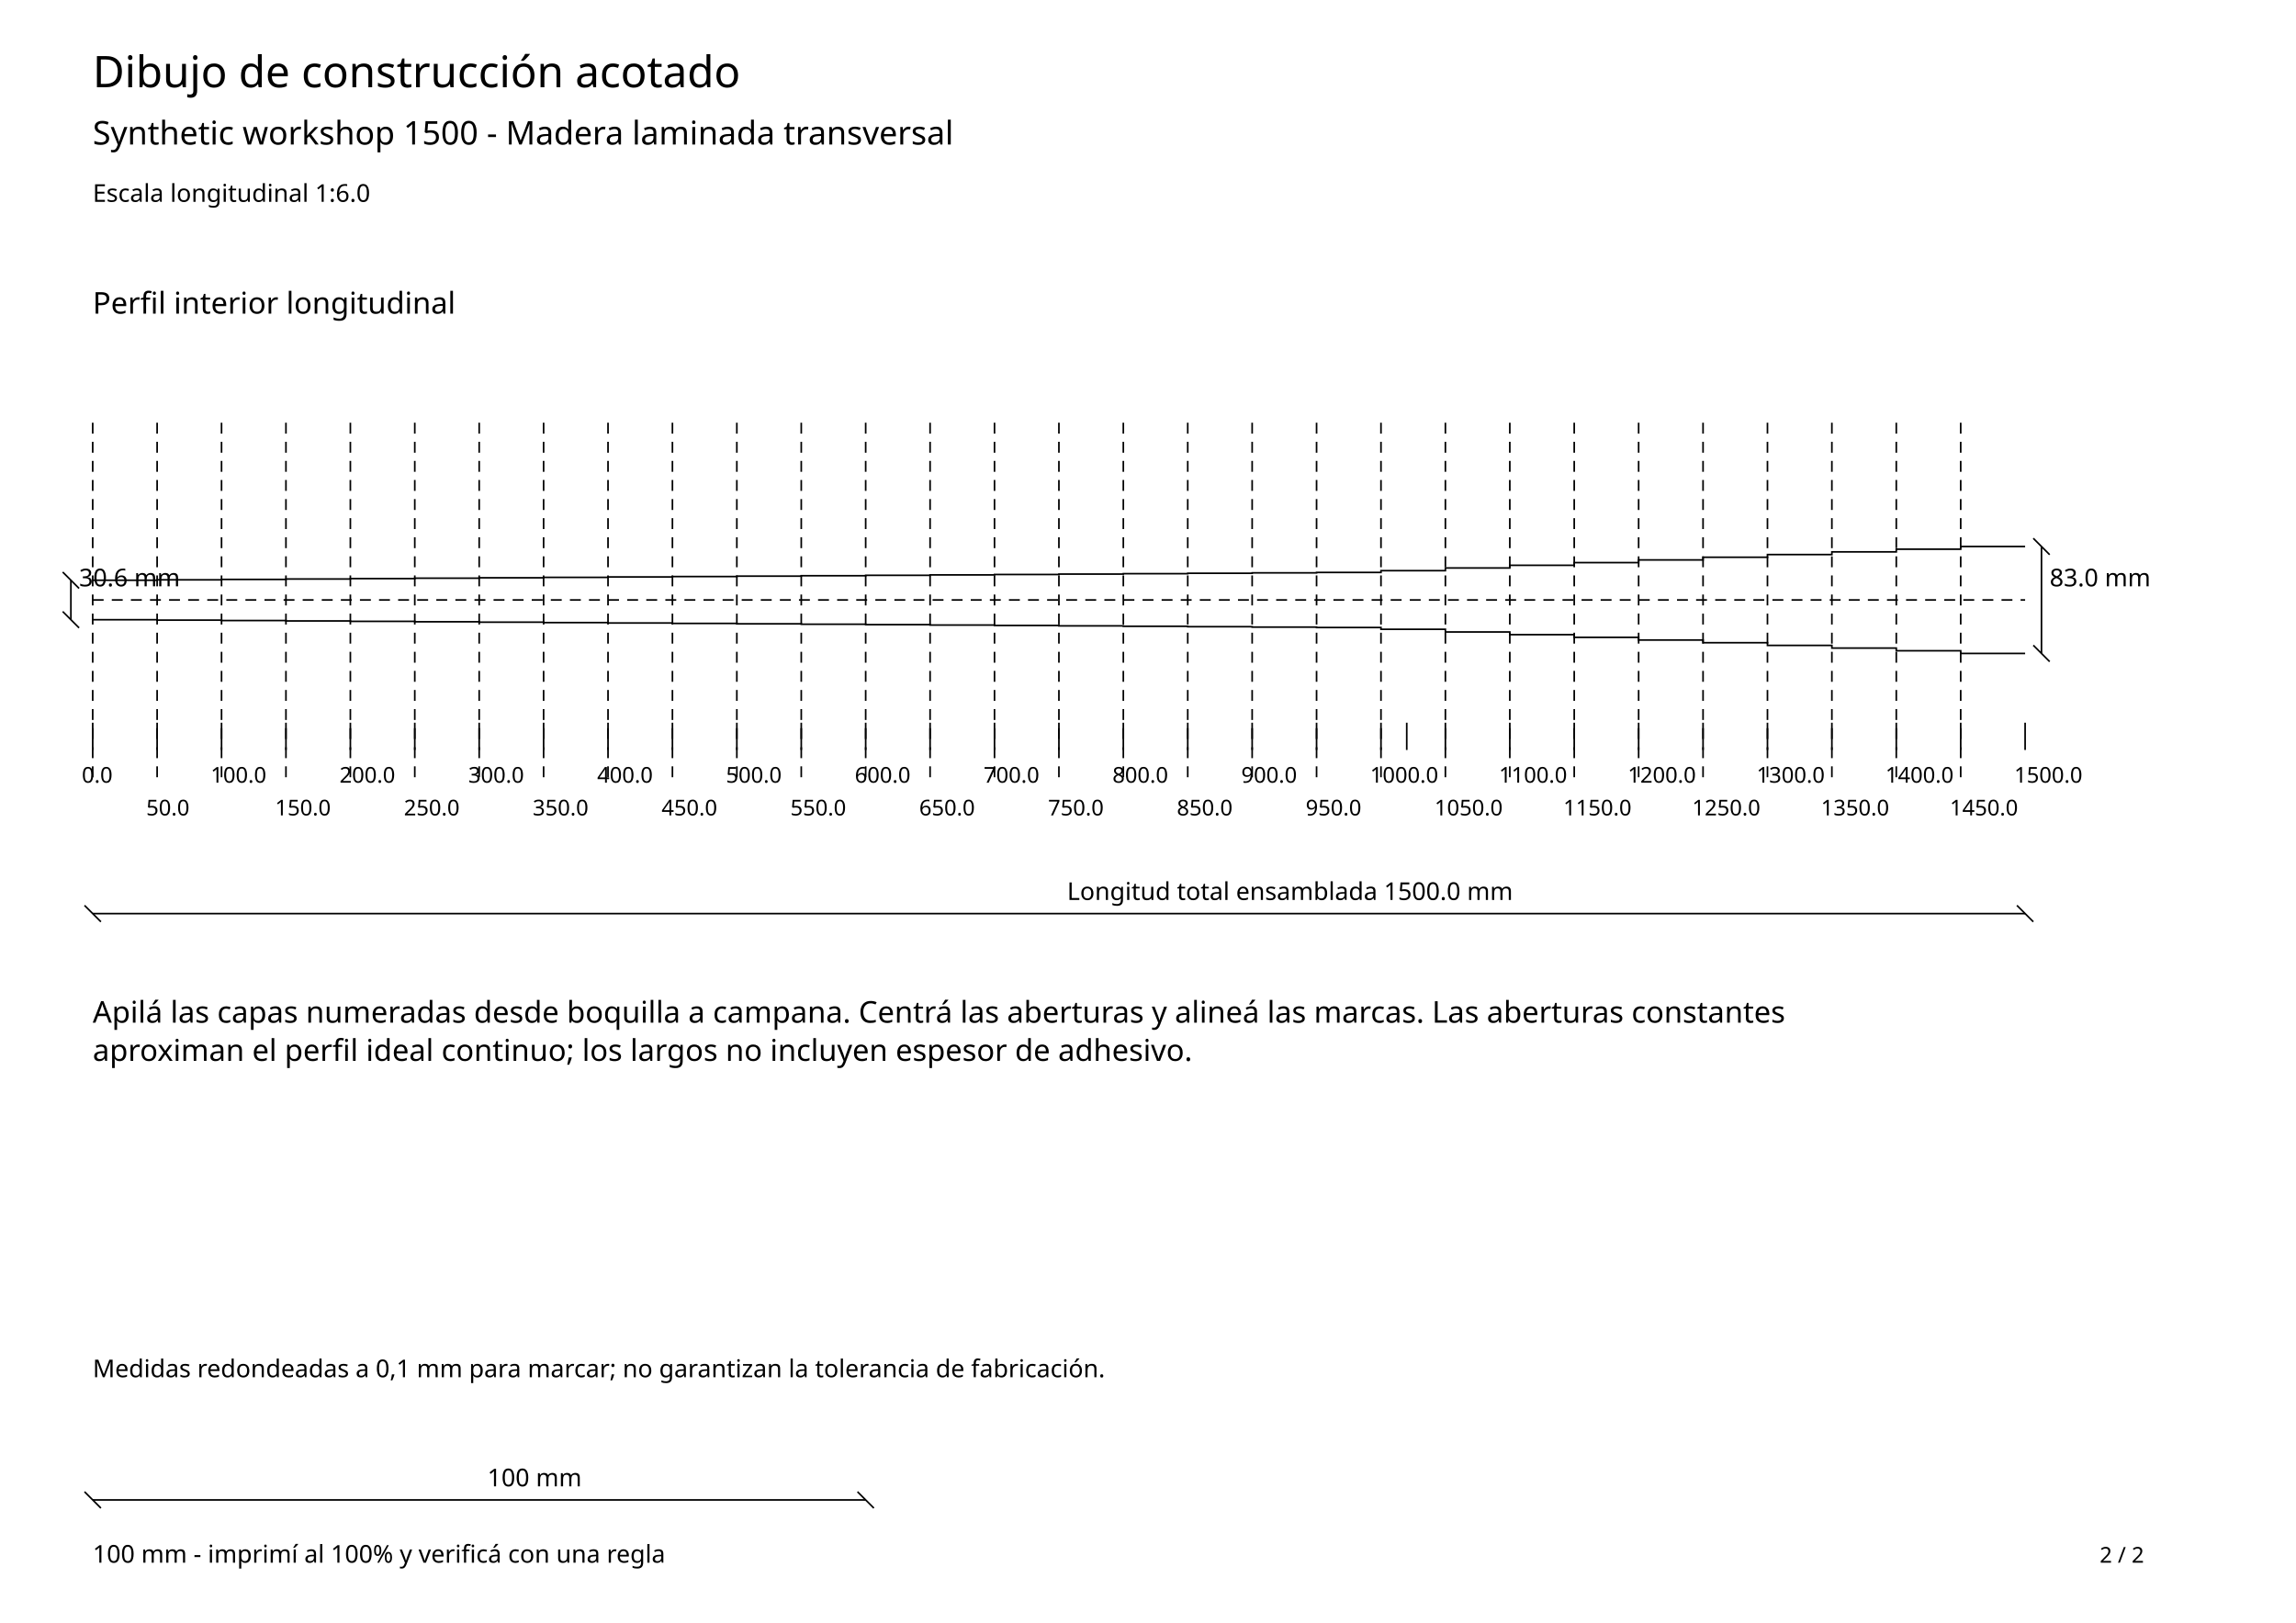
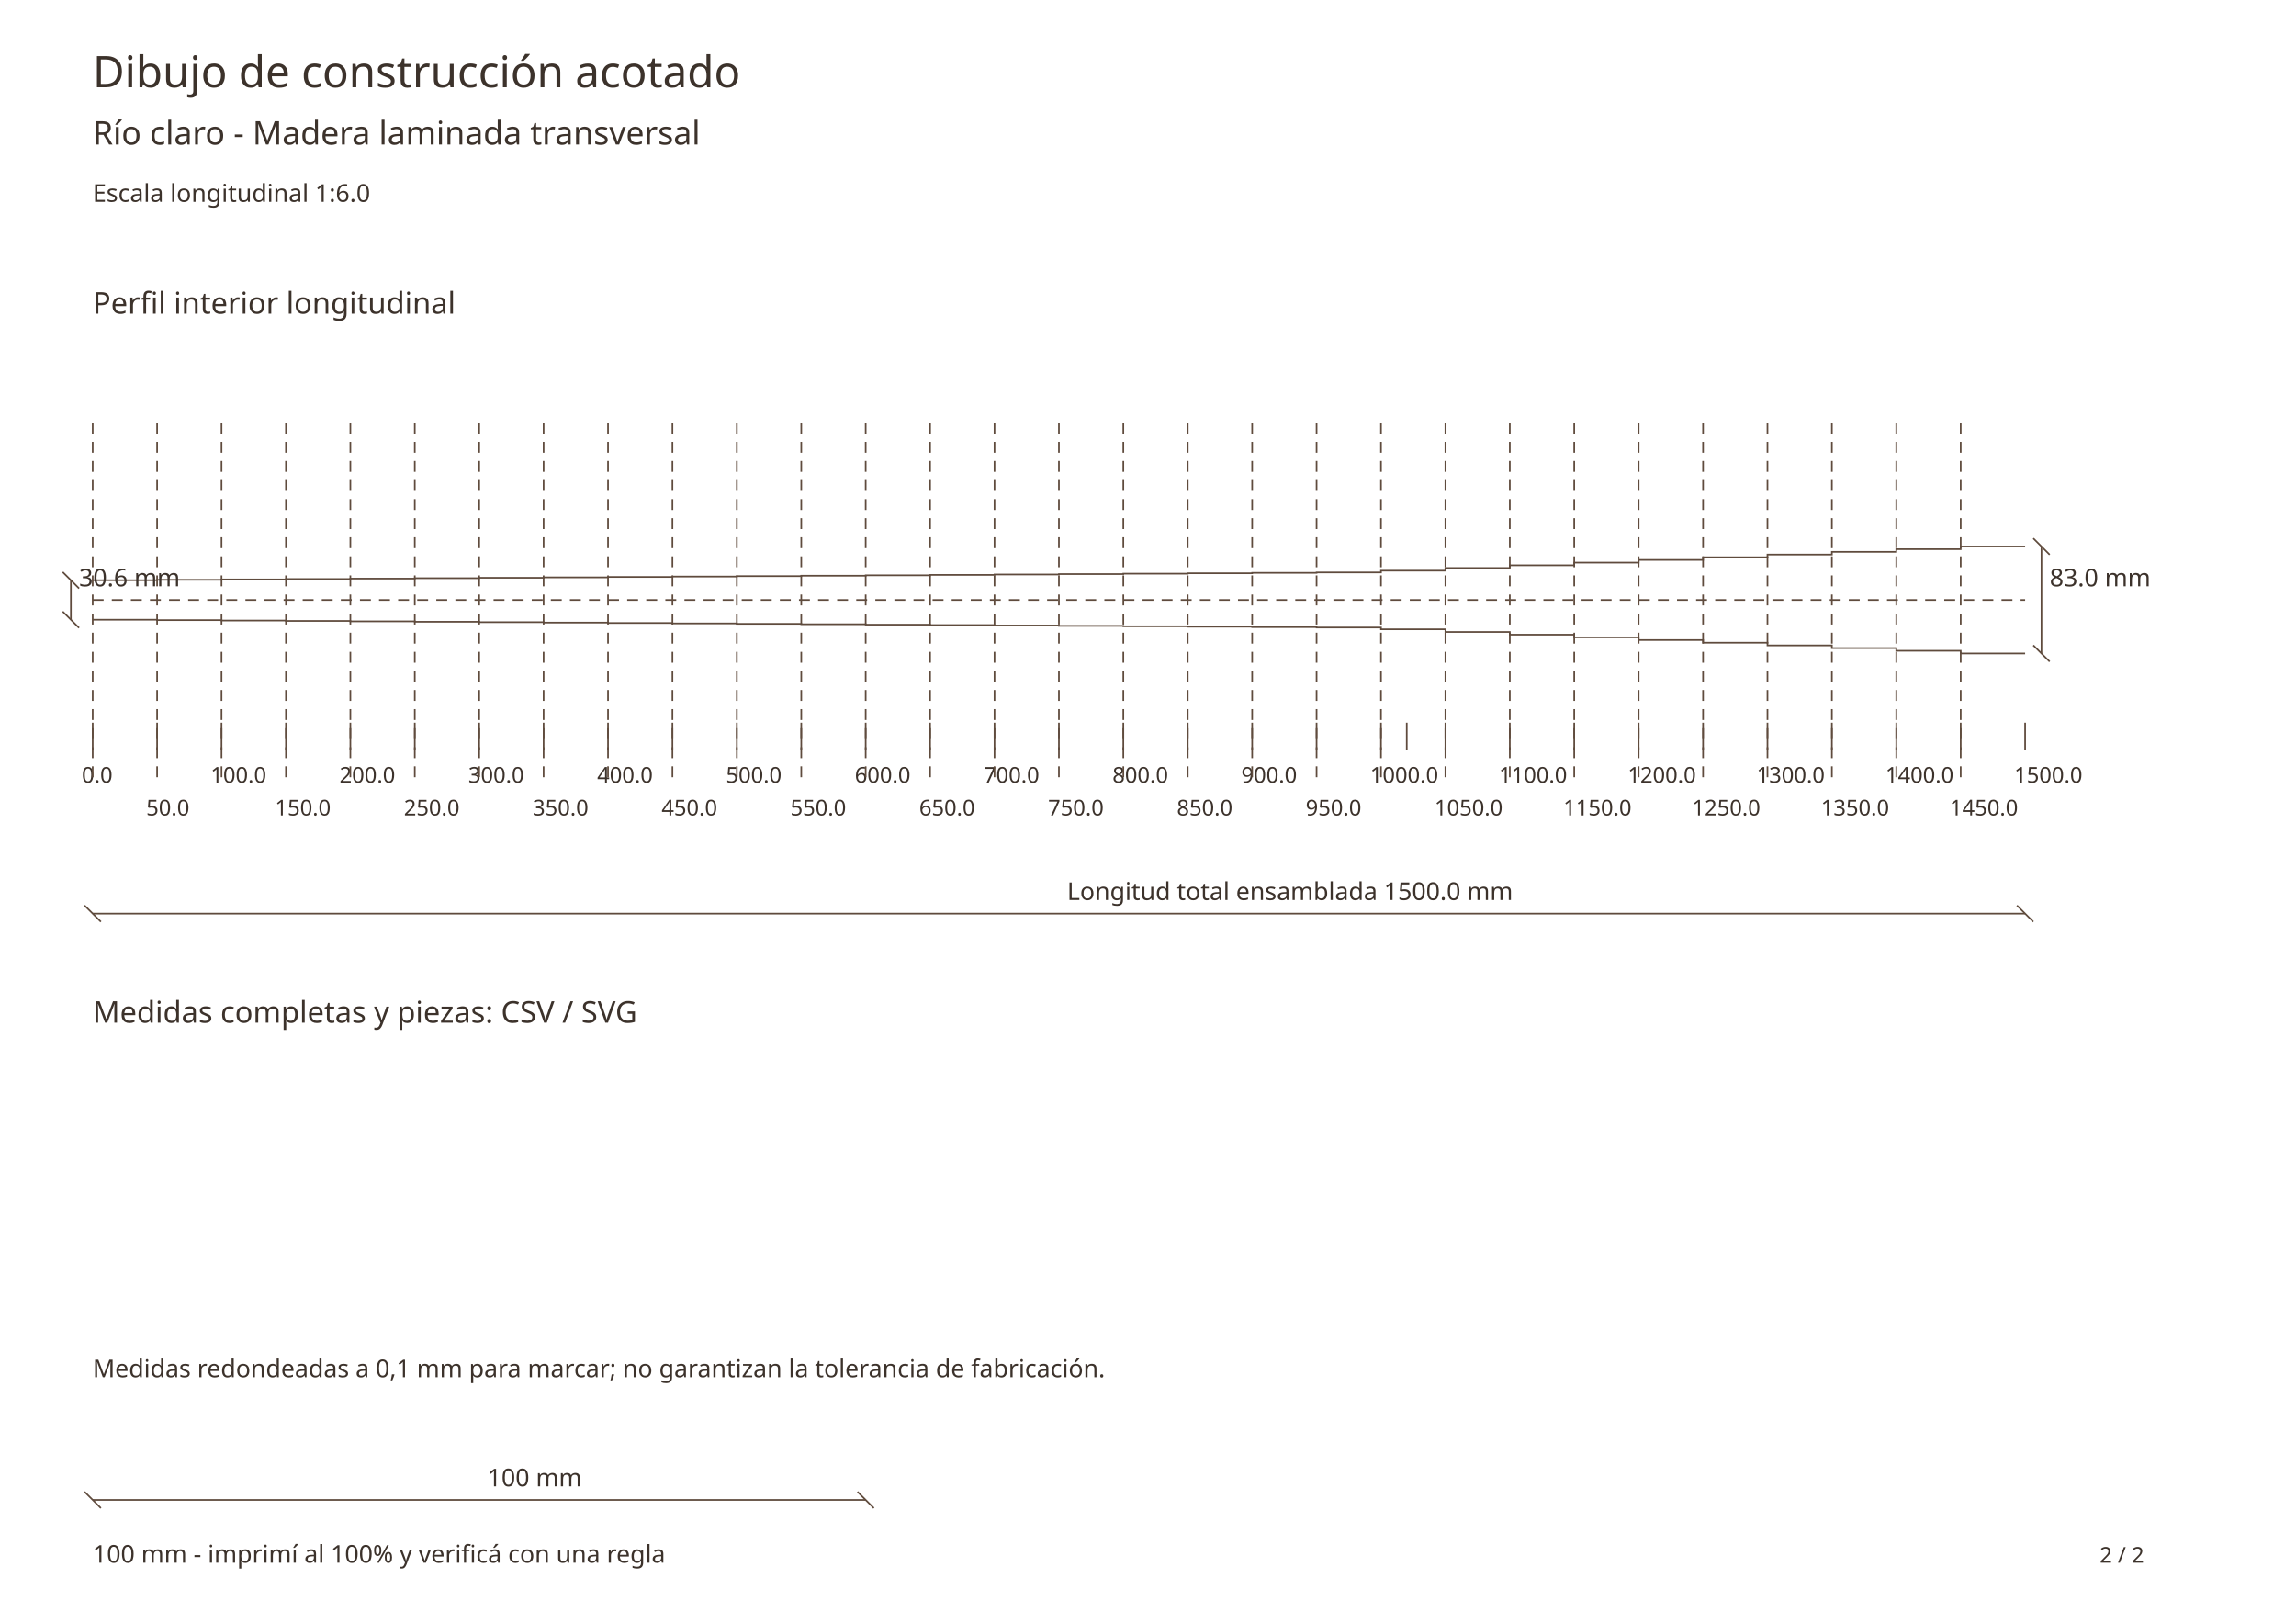
<svg xmlns="http://www.w3.org/2000/svg" width="842.0pt" height="595.0pt" viewBox="0 0 842.0 595.0" data-length-mm="1500.0">
-   <text x="34" y="32" font-size="16.0" font-family="sans-serif">Dibujo de construcción acotado</text>
-   <text x="34" y="53" font-size="12.0" font-family="sans-serif">Synthetic workshop 1500 - Madera laminada transversal</text>
-   <text x="34" y="74" font-size="9.0" font-family="sans-serif">Escala longitudinal 1:6.0</text>
-   <polyline points="34,212.763 57.622,212.763 57.622,212.612 81.244,212.612 81.244,212.462 104.866,212.462 104.866,212.311 128.488,212.311 128.488,212.161 152.11,212.161 152.11,212.01 175.732,212.01 175.732,211.86 199.354,211.86 199.354,211.709 222.976,211.709 222.976,211.559 246.598,211.559 246.598,211.408 270.22,211.408 270.22,211.258 293.843,211.258 293.843,211.107 317.465,211.107 317.465,210.956 341.087,210.956 341.087,210.806 364.709,210.806 364.709,210.655 388.331,210.655 388.331,210.505 411.953,210.505 411.953,210.354 435.575,210.354 435.575,210.204 459.197,210.204 459.197,210.053 482.819,210.053 482.819,209.903 506.441,209.903 506.441,209.252 530.063,209.252 530.063,208.268 553.685,208.268 553.685,207.283 577.307,207.283 577.307,206.299 600.929,206.299 600.929,205.315 624.551,205.315 624.551,204.331 648.173,204.331 648.173,203.346 671.795,203.346 671.795,202.362 695.417,202.362 695.417,201.378 719.039,201.378 719.039,200.394 742.661,200.394" stroke="black" stroke-width="0.6" fill="none" stroke-dasharray="none" />
-   <polyline points="34,227.237 57.622,227.237 57.622,227.388 81.244,227.388 81.244,227.538 104.866,227.538 104.866,227.689 128.488,227.689 128.488,227.839 152.11,227.839 152.11,227.99 175.732,227.99 175.732,228.14 199.354,228.14 199.354,228.291 222.976,228.291 222.976,228.441 246.598,228.441 246.598,228.592 270.22,228.592 270.22,228.742 293.843,228.742 293.843,228.893 317.465,228.893 317.465,229.044 341.087,229.044 341.087,229.194 364.709,229.194 364.709,229.345 388.331,229.345 388.331,229.495 411.953,229.495 411.953,229.646 435.575,229.646 435.575,229.796 459.197,229.796 459.197,229.947 482.819,229.947 482.819,230.097 506.441,230.097 506.441,230.748 530.063,230.748 530.063,231.732 553.685,231.732 553.685,232.717 577.307,232.717 577.307,233.701 600.929,233.701 600.929,234.685 624.551,234.685 624.551,235.669 648.173,235.669 648.173,236.654 671.795,236.654 671.795,237.638 695.417,237.638 695.417,238.622 719.039,238.622 719.039,239.606 742.661,239.606" stroke="black" stroke-width="0.6" fill="none" stroke-dasharray="none" />
-   <polyline points="34,220 742.661,220" stroke="black" stroke-width="0.6" fill="none" stroke-dasharray="4 3" />
-   <text x="34" y="115" font-size="11.0" font-family="sans-serif">Perfil interior longitudinal</text>
-   <polyline points="34,335 742.661,335" stroke="black" stroke-width="0.6" fill="none" stroke-dasharray="none" />
-   <polyline points="31,332 37,338" stroke="black" stroke-width="0.6" fill="none" stroke-dasharray="none" />
-   <polyline points="739.661,332 745.661,338" stroke="black" stroke-width="0.6" fill="none" stroke-dasharray="none" />
-   <text x="391.331" y="330" font-size="9.0" font-family="sans-serif">Longitud total ensamblada 1500.0 mm</text>
-   <polyline points="26,212.763 26,227.237" stroke="black" stroke-width="0.6" fill="none" stroke-dasharray="none" />
-   <polyline points="23,209.763 29,215.763" stroke="black" stroke-width="0.6" fill="none" stroke-dasharray="none" />
-   <polyline points="23,224.237 29,230.237" stroke="black" stroke-width="0.6" fill="none" stroke-dasharray="none" />
-   <text x="29" y="215" font-size="9.0" font-family="sans-serif">30.6 mm</text>
-   <polyline points="748.661,200.394 748.661,239.606" stroke="black" stroke-width="0.6" fill="none" stroke-dasharray="none" />
-   <polyline points="745.661,197.394 751.661,203.394" stroke="black" stroke-width="0.6" fill="none" stroke-dasharray="none" />
-   <polyline points="745.661,236.606 751.661,242.606" stroke="black" stroke-width="0.6" fill="none" stroke-dasharray="none" />
-   <text x="751.661" y="215" font-size="9.0" font-family="sans-serif">83.0 mm</text>
-   <polyline points="34,265 34,275" stroke="black" stroke-width="0.6" fill="none" stroke-dasharray="none" />
-   <text x="30" y="287" font-size="8.0" font-family="sans-serif">0.0</text>
-   <polyline points="57.622,265 57.622,275" stroke="black" stroke-width="0.6" fill="none" stroke-dasharray="none" />
-   <text x="53.622" y="299" font-size="8.0" font-family="sans-serif">50.0</text>
-   <polyline points="81.244,265 81.244,275" stroke="black" stroke-width="0.6" fill="none" stroke-dasharray="none" />
-   <text x="77.244" y="287" font-size="8.0" font-family="sans-serif">100.0</text>
-   <polyline points="104.866,265 104.866,275" stroke="black" stroke-width="0.6" fill="none" stroke-dasharray="none" />
-   <text x="100.866" y="299" font-size="8.0" font-family="sans-serif">150.0</text>
-   <polyline points="128.488,265 128.488,275" stroke="black" stroke-width="0.6" fill="none" stroke-dasharray="none" />
-   <text x="124.488" y="287" font-size="8.0" font-family="sans-serif">200.0</text>
-   <polyline points="152.11,265 152.11,275" stroke="black" stroke-width="0.6" fill="none" stroke-dasharray="none" />
-   <text x="148.11" y="299" font-size="8.0" font-family="sans-serif">250.0</text>
-   <polyline points="175.732,265 175.732,275" stroke="black" stroke-width="0.6" fill="none" stroke-dasharray="none" />
-   <text x="171.732" y="287" font-size="8.0" font-family="sans-serif">300.0</text>
-   <polyline points="199.354,265 199.354,275" stroke="black" stroke-width="0.6" fill="none" stroke-dasharray="none" />
-   <text x="195.354" y="299" font-size="8.0" font-family="sans-serif">350.0</text>
-   <polyline points="222.976,265 222.976,275" stroke="black" stroke-width="0.6" fill="none" stroke-dasharray="none" />
-   <text x="218.976" y="287" font-size="8.0" font-family="sans-serif">400.0</text>
-   <polyline points="246.598,265 246.598,275" stroke="black" stroke-width="0.6" fill="none" stroke-dasharray="none" />
-   <text x="242.598" y="299" font-size="8.0" font-family="sans-serif">450.0</text>
-   <polyline points="270.22,265 270.22,275" stroke="black" stroke-width="0.6" fill="none" stroke-dasharray="none" />
-   <text x="266.22" y="287" font-size="8.0" font-family="sans-serif">500.0</text>
-   <polyline points="293.843,265 293.843,275" stroke="black" stroke-width="0.6" fill="none" stroke-dasharray="none" />
-   <text x="289.843" y="299" font-size="8.0" font-family="sans-serif">550.0</text>
-   <polyline points="317.465,265 317.465,275" stroke="black" stroke-width="0.6" fill="none" stroke-dasharray="none" />
-   <text x="313.465" y="287" font-size="8.0" font-family="sans-serif">600.0</text>
-   <polyline points="341.087,265 341.087,275" stroke="black" stroke-width="0.6" fill="none" stroke-dasharray="none" />
-   <text x="337.087" y="299" font-size="8.0" font-family="sans-serif">650.0</text>
-   <polyline points="364.709,265 364.709,275" stroke="black" stroke-width="0.6" fill="none" stroke-dasharray="none" />
-   <text x="360.709" y="287" font-size="8.0" font-family="sans-serif">700.0</text>
-   <polyline points="388.331,265 388.331,275" stroke="black" stroke-width="0.6" fill="none" stroke-dasharray="none" />
-   <text x="384.331" y="299" font-size="8.0" font-family="sans-serif">750.0</text>
-   <polyline points="411.953,265 411.953,275" stroke="black" stroke-width="0.6" fill="none" stroke-dasharray="none" />
-   <text x="407.953" y="287" font-size="8.0" font-family="sans-serif">800.0</text>
-   <polyline points="435.575,265 435.575,275" stroke="black" stroke-width="0.6" fill="none" stroke-dasharray="none" />
-   <text x="431.575" y="299" font-size="8.0" font-family="sans-serif">850.0</text>
-   <polyline points="459.197,265 459.197,275" stroke="black" stroke-width="0.6" fill="none" stroke-dasharray="none" />
-   <text x="455.197" y="287" font-size="8.0" font-family="sans-serif">900.0</text>
-   <polyline points="482.819,265 482.819,275" stroke="black" stroke-width="0.6" fill="none" stroke-dasharray="none" />
-   <text x="478.819" y="299" font-size="8.0" font-family="sans-serif">950.0</text>
-   <polyline points="506.441,265 506.441,275" stroke="black" stroke-width="0.6" fill="none" stroke-dasharray="none" />
-   <text x="502.441" y="287" font-size="8.0" font-family="sans-serif">1000.0</text>
-   <polyline points="515.89,265 515.89,275" stroke="black" stroke-width="0.6" fill="none" stroke-dasharray="none" />
-   <polyline points="530.063,265 530.063,275" stroke="black" stroke-width="0.6" fill="none" stroke-dasharray="none" />
-   <text x="526.063" y="299" font-size="8.0" font-family="sans-serif">1050.0</text>
-   <polyline points="553.685,265 553.685,275" stroke="black" stroke-width="0.6" fill="none" stroke-dasharray="none" />
-   <text x="549.685" y="287" font-size="8.0" font-family="sans-serif">1100.0</text>
-   <polyline points="577.307,265 577.307,275" stroke="black" stroke-width="0.6" fill="none" stroke-dasharray="none" />
-   <text x="573.307" y="299" font-size="8.0" font-family="sans-serif">1150.0</text>
-   <polyline points="600.929,265 600.929,275" stroke="black" stroke-width="0.6" fill="none" stroke-dasharray="none" />
-   <text x="596.929" y="287" font-size="8.0" font-family="sans-serif">1200.0</text>
-   <polyline points="624.551,265 624.551,275" stroke="black" stroke-width="0.6" fill="none" stroke-dasharray="none" />
-   <text x="620.551" y="299" font-size="8.0" font-family="sans-serif">1250.0</text>
-   <polyline points="648.173,265 648.173,275" stroke="black" stroke-width="0.6" fill="none" stroke-dasharray="none" />
-   <text x="644.173" y="287" font-size="8.0" font-family="sans-serif">1300.0</text>
-   <polyline points="671.795,265 671.795,275" stroke="black" stroke-width="0.6" fill="none" stroke-dasharray="none" />
-   <text x="667.795" y="299" font-size="8.0" font-family="sans-serif">1350.0</text>
-   <polyline points="695.417,265 695.417,275" stroke="black" stroke-width="0.6" fill="none" stroke-dasharray="none" />
-   <text x="691.417" y="287" font-size="8.0" font-family="sans-serif">1400.0</text>
-   <polyline points="719.039,265 719.039,275" stroke="black" stroke-width="0.6" fill="none" stroke-dasharray="none" />
-   <text x="715.039" y="299" font-size="8.0" font-family="sans-serif">1450.0</text>
-   <polyline points="742.661,265 742.661,275" stroke="black" stroke-width="0.6" fill="none" stroke-dasharray="none" />
-   <text x="738.661" y="287" font-size="8.0" font-family="sans-serif">1500.0</text>
-   <polyline points="34,155 34,285" stroke="black" stroke-width="0.6" fill="none" stroke-dasharray="4 3" />
-   <polyline points="57.622,155 57.622,285" stroke="black" stroke-width="0.6" fill="none" stroke-dasharray="4 3" />
-   <polyline points="81.244,155 81.244,285" stroke="black" stroke-width="0.6" fill="none" stroke-dasharray="4 3" />
-   <polyline points="104.866,155 104.866,285" stroke="black" stroke-width="0.6" fill="none" stroke-dasharray="4 3" />
-   <polyline points="128.488,155 128.488,285" stroke="black" stroke-width="0.6" fill="none" stroke-dasharray="4 3" />
-   <polyline points="152.11,155 152.11,285" stroke="black" stroke-width="0.6" fill="none" stroke-dasharray="4 3" />
-   <polyline points="175.732,155 175.732,285" stroke="black" stroke-width="0.6" fill="none" stroke-dasharray="4 3" />
-   <polyline points="199.354,155 199.354,285" stroke="black" stroke-width="0.6" fill="none" stroke-dasharray="4 3" />
-   <polyline points="222.976,155 222.976,285" stroke="black" stroke-width="0.6" fill="none" stroke-dasharray="4 3" />
-   <polyline points="246.598,155 246.598,285" stroke="black" stroke-width="0.6" fill="none" stroke-dasharray="4 3" />
-   <polyline points="270.22,155 270.22,285" stroke="black" stroke-width="0.6" fill="none" stroke-dasharray="4 3" />
-   <polyline points="293.843,155 293.843,285" stroke="black" stroke-width="0.6" fill="none" stroke-dasharray="4 3" />
-   <polyline points="317.465,155 317.465,285" stroke="black" stroke-width="0.6" fill="none" stroke-dasharray="4 3" />
-   <polyline points="341.087,155 341.087,285" stroke="black" stroke-width="0.6" fill="none" stroke-dasharray="4 3" />
-   <polyline points="364.709,155 364.709,285" stroke="black" stroke-width="0.6" fill="none" stroke-dasharray="4 3" />
-   <polyline points="388.331,155 388.331,285" stroke="black" stroke-width="0.6" fill="none" stroke-dasharray="4 3" />
-   <polyline points="411.953,155 411.953,285" stroke="black" stroke-width="0.6" fill="none" stroke-dasharray="4 3" />
-   <polyline points="435.575,155 435.575,285" stroke="black" stroke-width="0.6" fill="none" stroke-dasharray="4 3" />
-   <polyline points="459.197,155 459.197,285" stroke="black" stroke-width="0.6" fill="none" stroke-dasharray="4 3" />
-   <polyline points="482.819,155 482.819,285" stroke="black" stroke-width="0.6" fill="none" stroke-dasharray="4 3" />
-   <polyline points="506.441,155 506.441,285" stroke="black" stroke-width="0.6" fill="none" stroke-dasharray="4 3" />
-   <polyline points="530.063,155 530.063,285" stroke="black" stroke-width="0.6" fill="none" stroke-dasharray="4 3" />
-   <polyline points="553.685,155 553.685,285" stroke="black" stroke-width="0.6" fill="none" stroke-dasharray="4 3" />
-   <polyline points="577.307,155 577.307,285" stroke="black" stroke-width="0.6" fill="none" stroke-dasharray="4 3" />
-   <polyline points="600.929,155 600.929,285" stroke="black" stroke-width="0.6" fill="none" stroke-dasharray="4 3" />
-   <polyline points="624.551,155 624.551,285" stroke="black" stroke-width="0.6" fill="none" stroke-dasharray="4 3" />
-   <polyline points="648.173,155 648.173,285" stroke="black" stroke-width="0.6" fill="none" stroke-dasharray="4 3" />
-   <polyline points="671.795,155 671.795,285" stroke="black" stroke-width="0.6" fill="none" stroke-dasharray="4 3" />
-   <polyline points="695.417,155 695.417,285" stroke="black" stroke-width="0.6" fill="none" stroke-dasharray="4 3" />
-   <polyline points="719.039,155 719.039,285" stroke="black" stroke-width="0.6" fill="none" stroke-dasharray="4 3" />
-   <text x="34" y="375" font-size="11.0" font-family="sans-serif">Apilá las capas numeradas desde boquilla a campana. Centrá las aberturas y alineá las marcas. Las aberturas constantes</text>
-   <text x="34" y="389" font-size="11.0" font-family="sans-serif">aproximan el perfil ideal continuo; los largos no incluyen espesor de adhesivo.</text>
-   <text x="34" y="505" font-size="9.0" font-family="sans-serif">Medidas redondeadas a 0,1 mm para marcar; no garantizan la tolerancia de fabricación.</text>
-   <polyline points="34,550 317.465,550" stroke="black" stroke-width="0.6" fill="none" stroke-dasharray="none" />
-   <polyline points="31,547 37,553" stroke="black" stroke-width="0.6" fill="none" stroke-dasharray="none" />
-   <polyline points="314.465,547 320.465,553" stroke="black" stroke-width="0.6" fill="none" stroke-dasharray="none" />
-   <text x="178.732" y="545" font-size="9.0" font-family="sans-serif">100 mm</text>
-   <text x="34" y="573" font-size="9.0" font-family="sans-serif">100 mm - imprimí al 100% y verificá con una regla</text>
-   <text x="770" y="573" font-size="8.0" font-family="sans-serif">2 / 2</text>
+   <text x="34" y="32" font-size="16.0" font-family="sans-serif" fill="#3c322b" font-weight="normal">Dibujo de construcción acotado</text>
+   <text x="34" y="53" font-size="12.0" font-family="sans-serif" fill="#3c322b" font-weight="normal">Río claro - Madera laminada transversal</text>
+   <text x="34" y="74" font-size="9.0" font-family="sans-serif" fill="#3c322b" font-weight="normal">Escala longitudinal 1:6.0</text>
+   <polyline data-cavity="false" points="34,212.763 57.622,212.763 57.622,212.612 81.244,212.612 81.244,212.462 104.866,212.462 104.866,212.311 128.488,212.311 128.488,212.161 152.11,212.161 152.11,212.01 175.732,212.01 175.732,211.86 199.354,211.86 199.354,211.709 222.976,211.709 222.976,211.559 246.598,211.559 246.598,211.408 270.22,211.408 270.22,211.258 293.843,211.258 293.843,211.107 317.465,211.107 317.465,210.956 341.087,210.956 341.087,210.806 364.709,210.806 364.709,210.655 388.331,210.655 388.331,210.505 411.953,210.505 411.953,210.354 435.575,210.354 435.575,210.204 459.197,210.204 459.197,210.053 482.819,210.053 482.819,209.903 506.441,209.903 506.441,209.252 530.063,209.252 530.063,208.268 553.685,208.268 553.685,207.283 577.307,207.283 577.307,206.299 600.929,206.299 600.929,205.315 624.551,205.315 624.551,204.331 648.173,204.331 648.173,203.346 671.795,203.346 671.795,202.362 695.417,202.362 695.417,201.378 719.039,201.378 719.039,200.394 742.661,200.394" stroke="#5f4b3d" stroke-width="0.6" fill="none" stroke-dasharray="none" />
+   <polyline data-cavity="false" points="34,227.237 57.622,227.237 57.622,227.388 81.244,227.388 81.244,227.538 104.866,227.538 104.866,227.689 128.488,227.689 128.488,227.839 152.11,227.839 152.11,227.99 175.732,227.99 175.732,228.14 199.354,228.14 199.354,228.291 222.976,228.291 222.976,228.441 246.598,228.441 246.598,228.592 270.22,228.592 270.22,228.742 293.843,228.742 293.843,228.893 317.465,228.893 317.465,229.044 341.087,229.044 341.087,229.194 364.709,229.194 364.709,229.345 388.331,229.345 388.331,229.495 411.953,229.495 411.953,229.646 435.575,229.646 435.575,229.796 459.197,229.796 459.197,229.947 482.819,229.947 482.819,230.097 506.441,230.097 506.441,230.748 530.063,230.748 530.063,231.732 553.685,231.732 553.685,232.717 577.307,232.717 577.307,233.701 600.929,233.701 600.929,234.685 624.551,234.685 624.551,235.669 648.173,235.669 648.173,236.654 671.795,236.654 671.795,237.638 695.417,237.638 695.417,238.622 719.039,238.622 719.039,239.606 742.661,239.606" stroke="#5f4b3d" stroke-width="0.6" fill="none" stroke-dasharray="none" />
+   <polyline data-cavity="false" points="34,220 742.661,220" stroke="#5f4b3d" stroke-width="0.6" fill="none" stroke-dasharray="4 3" />
+   <text x="34" y="115" font-size="11.0" font-family="sans-serif" fill="#3c322b" font-weight="normal">Perfil interior longitudinal</text>
+   <polyline data-cavity="false" points="34,335 742.661,335" stroke="#5f4b3d" stroke-width="0.6" fill="none" stroke-dasharray="none" />
+   <polyline data-cavity="false" points="31,332 37,338" stroke="#5f4b3d" stroke-width="0.6" fill="none" stroke-dasharray="none" />
+   <polyline data-cavity="false" points="739.661,332 745.661,338" stroke="#5f4b3d" stroke-width="0.6" fill="none" stroke-dasharray="none" />
+   <text x="391.331" y="330" font-size="9.0" font-family="sans-serif" fill="#3c322b" font-weight="normal">Longitud total ensamblada 1500.0 mm</text>
+   <polyline data-cavity="false" points="26,212.763 26,227.237" stroke="#5f4b3d" stroke-width="0.6" fill="none" stroke-dasharray="none" />
+   <polyline data-cavity="false" points="23,209.763 29,215.763" stroke="#5f4b3d" stroke-width="0.6" fill="none" stroke-dasharray="none" />
+   <polyline data-cavity="false" points="23,224.237 29,230.237" stroke="#5f4b3d" stroke-width="0.6" fill="none" stroke-dasharray="none" />
+   <text x="29" y="215" font-size="9.0" font-family="sans-serif" fill="#3c322b" font-weight="normal">30.6 mm</text>
+   <polyline data-cavity="false" points="748.661,200.394 748.661,239.606" stroke="#5f4b3d" stroke-width="0.6" fill="none" stroke-dasharray="none" />
+   <polyline data-cavity="false" points="745.661,197.394 751.661,203.394" stroke="#5f4b3d" stroke-width="0.6" fill="none" stroke-dasharray="none" />
+   <polyline data-cavity="false" points="745.661,236.606 751.661,242.606" stroke="#5f4b3d" stroke-width="0.6" fill="none" stroke-dasharray="none" />
+   <text x="751.661" y="215" font-size="9.0" font-family="sans-serif" fill="#3c322b" font-weight="normal">83.0 mm</text>
+   <polyline data-cavity="false" points="34,265 34,275" stroke="#5f4b3d" stroke-width="0.6" fill="none" stroke-dasharray="none" />
+   <text x="30" y="287" font-size="8.0" font-family="sans-serif" fill="#3c322b" font-weight="normal">0.0</text>
+   <polyline data-cavity="false" points="57.622,265 57.622,275" stroke="#5f4b3d" stroke-width="0.6" fill="none" stroke-dasharray="none" />
+   <text x="53.622" y="299" font-size="8.0" font-family="sans-serif" fill="#3c322b" font-weight="normal">50.0</text>
+   <polyline data-cavity="false" points="81.244,265 81.244,275" stroke="#5f4b3d" stroke-width="0.6" fill="none" stroke-dasharray="none" />
+   <text x="77.244" y="287" font-size="8.0" font-family="sans-serif" fill="#3c322b" font-weight="normal">100.0</text>
+   <polyline data-cavity="false" points="104.866,265 104.866,275" stroke="#5f4b3d" stroke-width="0.6" fill="none" stroke-dasharray="none" />
+   <text x="100.866" y="299" font-size="8.0" font-family="sans-serif" fill="#3c322b" font-weight="normal">150.0</text>
+   <polyline data-cavity="false" points="128.488,265 128.488,275" stroke="#5f4b3d" stroke-width="0.6" fill="none" stroke-dasharray="none" />
+   <text x="124.488" y="287" font-size="8.0" font-family="sans-serif" fill="#3c322b" font-weight="normal">200.0</text>
+   <polyline data-cavity="false" points="152.11,265 152.11,275" stroke="#5f4b3d" stroke-width="0.6" fill="none" stroke-dasharray="none" />
+   <text x="148.11" y="299" font-size="8.0" font-family="sans-serif" fill="#3c322b" font-weight="normal">250.0</text>
+   <polyline data-cavity="false" points="175.732,265 175.732,275" stroke="#5f4b3d" stroke-width="0.6" fill="none" stroke-dasharray="none" />
+   <text x="171.732" y="287" font-size="8.0" font-family="sans-serif" fill="#3c322b" font-weight="normal">300.0</text>
+   <polyline data-cavity="false" points="199.354,265 199.354,275" stroke="#5f4b3d" stroke-width="0.6" fill="none" stroke-dasharray="none" />
+   <text x="195.354" y="299" font-size="8.0" font-family="sans-serif" fill="#3c322b" font-weight="normal">350.0</text>
+   <polyline data-cavity="false" points="222.976,265 222.976,275" stroke="#5f4b3d" stroke-width="0.6" fill="none" stroke-dasharray="none" />
+   <text x="218.976" y="287" font-size="8.0" font-family="sans-serif" fill="#3c322b" font-weight="normal">400.0</text>
+   <polyline data-cavity="false" points="246.598,265 246.598,275" stroke="#5f4b3d" stroke-width="0.6" fill="none" stroke-dasharray="none" />
+   <text x="242.598" y="299" font-size="8.0" font-family="sans-serif" fill="#3c322b" font-weight="normal">450.0</text>
+   <polyline data-cavity="false" points="270.22,265 270.22,275" stroke="#5f4b3d" stroke-width="0.6" fill="none" stroke-dasharray="none" />
+   <text x="266.22" y="287" font-size="8.0" font-family="sans-serif" fill="#3c322b" font-weight="normal">500.0</text>
+   <polyline data-cavity="false" points="293.843,265 293.843,275" stroke="#5f4b3d" stroke-width="0.6" fill="none" stroke-dasharray="none" />
+   <text x="289.843" y="299" font-size="8.0" font-family="sans-serif" fill="#3c322b" font-weight="normal">550.0</text>
+   <polyline data-cavity="false" points="317.465,265 317.465,275" stroke="#5f4b3d" stroke-width="0.6" fill="none" stroke-dasharray="none" />
+   <text x="313.465" y="287" font-size="8.0" font-family="sans-serif" fill="#3c322b" font-weight="normal">600.0</text>
+   <polyline data-cavity="false" points="341.087,265 341.087,275" stroke="#5f4b3d" stroke-width="0.6" fill="none" stroke-dasharray="none" />
+   <text x="337.087" y="299" font-size="8.0" font-family="sans-serif" fill="#3c322b" font-weight="normal">650.0</text>
+   <polyline data-cavity="false" points="364.709,265 364.709,275" stroke="#5f4b3d" stroke-width="0.6" fill="none" stroke-dasharray="none" />
+   <text x="360.709" y="287" font-size="8.0" font-family="sans-serif" fill="#3c322b" font-weight="normal">700.0</text>
+   <polyline data-cavity="false" points="388.331,265 388.331,275" stroke="#5f4b3d" stroke-width="0.6" fill="none" stroke-dasharray="none" />
+   <text x="384.331" y="299" font-size="8.0" font-family="sans-serif" fill="#3c322b" font-weight="normal">750.0</text>
+   <polyline data-cavity="false" points="411.953,265 411.953,275" stroke="#5f4b3d" stroke-width="0.6" fill="none" stroke-dasharray="none" />
+   <text x="407.953" y="287" font-size="8.0" font-family="sans-serif" fill="#3c322b" font-weight="normal">800.0</text>
+   <polyline data-cavity="false" points="435.575,265 435.575,275" stroke="#5f4b3d" stroke-width="0.6" fill="none" stroke-dasharray="none" />
+   <text x="431.575" y="299" font-size="8.0" font-family="sans-serif" fill="#3c322b" font-weight="normal">850.0</text>
+   <polyline data-cavity="false" points="459.197,265 459.197,275" stroke="#5f4b3d" stroke-width="0.6" fill="none" stroke-dasharray="none" />
+   <text x="455.197" y="287" font-size="8.0" font-family="sans-serif" fill="#3c322b" font-weight="normal">900.0</text>
+   <polyline data-cavity="false" points="482.819,265 482.819,275" stroke="#5f4b3d" stroke-width="0.6" fill="none" stroke-dasharray="none" />
+   <text x="478.819" y="299" font-size="8.0" font-family="sans-serif" fill="#3c322b" font-weight="normal">950.0</text>
+   <polyline data-cavity="false" points="506.441,265 506.441,275" stroke="#5f4b3d" stroke-width="0.6" fill="none" stroke-dasharray="none" />
+   <text x="502.441" y="287" font-size="8.0" font-family="sans-serif" fill="#3c322b" font-weight="normal">1000.0</text>
+   <polyline data-cavity="false" points="515.89,265 515.89,275" stroke="#5f4b3d" stroke-width="0.6" fill="none" stroke-dasharray="none" />
+   <polyline data-cavity="false" points="530.063,265 530.063,275" stroke="#5f4b3d" stroke-width="0.6" fill="none" stroke-dasharray="none" />
+   <text x="526.063" y="299" font-size="8.0" font-family="sans-serif" fill="#3c322b" font-weight="normal">1050.0</text>
+   <polyline data-cavity="false" points="553.685,265 553.685,275" stroke="#5f4b3d" stroke-width="0.6" fill="none" stroke-dasharray="none" />
+   <text x="549.685" y="287" font-size="8.0" font-family="sans-serif" fill="#3c322b" font-weight="normal">1100.0</text>
+   <polyline data-cavity="false" points="577.307,265 577.307,275" stroke="#5f4b3d" stroke-width="0.6" fill="none" stroke-dasharray="none" />
+   <text x="573.307" y="299" font-size="8.0" font-family="sans-serif" fill="#3c322b" font-weight="normal">1150.0</text>
+   <polyline data-cavity="false" points="600.929,265 600.929,275" stroke="#5f4b3d" stroke-width="0.6" fill="none" stroke-dasharray="none" />
+   <text x="596.929" y="287" font-size="8.0" font-family="sans-serif" fill="#3c322b" font-weight="normal">1200.0</text>
+   <polyline data-cavity="false" points="624.551,265 624.551,275" stroke="#5f4b3d" stroke-width="0.6" fill="none" stroke-dasharray="none" />
+   <text x="620.551" y="299" font-size="8.0" font-family="sans-serif" fill="#3c322b" font-weight="normal">1250.0</text>
+   <polyline data-cavity="false" points="648.173,265 648.173,275" stroke="#5f4b3d" stroke-width="0.6" fill="none" stroke-dasharray="none" />
+   <text x="644.173" y="287" font-size="8.0" font-family="sans-serif" fill="#3c322b" font-weight="normal">1300.0</text>
+   <polyline data-cavity="false" points="671.795,265 671.795,275" stroke="#5f4b3d" stroke-width="0.6" fill="none" stroke-dasharray="none" />
+   <text x="667.795" y="299" font-size="8.0" font-family="sans-serif" fill="#3c322b" font-weight="normal">1350.0</text>
+   <polyline data-cavity="false" points="695.417,265 695.417,275" stroke="#5f4b3d" stroke-width="0.6" fill="none" stroke-dasharray="none" />
+   <text x="691.417" y="287" font-size="8.0" font-family="sans-serif" fill="#3c322b" font-weight="normal">1400.0</text>
+   <polyline data-cavity="false" points="719.039,265 719.039,275" stroke="#5f4b3d" stroke-width="0.6" fill="none" stroke-dasharray="none" />
+   <text x="715.039" y="299" font-size="8.0" font-family="sans-serif" fill="#3c322b" font-weight="normal">1450.0</text>
+   <polyline data-cavity="false" points="742.661,265 742.661,275" stroke="#5f4b3d" stroke-width="0.6" fill="none" stroke-dasharray="none" />
+   <text x="738.661" y="287" font-size="8.0" font-family="sans-serif" fill="#3c322b" font-weight="normal">1500.0</text>
+   <polyline data-cavity="false" points="34,155 34,285" stroke="#5f4b3d" stroke-width="0.6" fill="none" stroke-dasharray="4 3" />
+   <polyline data-cavity="false" points="57.622,155 57.622,285" stroke="#5f4b3d" stroke-width="0.6" fill="none" stroke-dasharray="4 3" />
+   <polyline data-cavity="false" points="81.244,155 81.244,285" stroke="#5f4b3d" stroke-width="0.6" fill="none" stroke-dasharray="4 3" />
+   <polyline data-cavity="false" points="104.866,155 104.866,285" stroke="#5f4b3d" stroke-width="0.6" fill="none" stroke-dasharray="4 3" />
+   <polyline data-cavity="false" points="128.488,155 128.488,285" stroke="#5f4b3d" stroke-width="0.6" fill="none" stroke-dasharray="4 3" />
+   <polyline data-cavity="false" points="152.11,155 152.11,285" stroke="#5f4b3d" stroke-width="0.6" fill="none" stroke-dasharray="4 3" />
+   <polyline data-cavity="false" points="175.732,155 175.732,285" stroke="#5f4b3d" stroke-width="0.6" fill="none" stroke-dasharray="4 3" />
+   <polyline data-cavity="false" points="199.354,155 199.354,285" stroke="#5f4b3d" stroke-width="0.6" fill="none" stroke-dasharray="4 3" />
+   <polyline data-cavity="false" points="222.976,155 222.976,285" stroke="#5f4b3d" stroke-width="0.6" fill="none" stroke-dasharray="4 3" />
+   <polyline data-cavity="false" points="246.598,155 246.598,285" stroke="#5f4b3d" stroke-width="0.6" fill="none" stroke-dasharray="4 3" />
+   <polyline data-cavity="false" points="270.22,155 270.22,285" stroke="#5f4b3d" stroke-width="0.6" fill="none" stroke-dasharray="4 3" />
+   <polyline data-cavity="false" points="293.843,155 293.843,285" stroke="#5f4b3d" stroke-width="0.6" fill="none" stroke-dasharray="4 3" />
+   <polyline data-cavity="false" points="317.465,155 317.465,285" stroke="#5f4b3d" stroke-width="0.6" fill="none" stroke-dasharray="4 3" />
+   <polyline data-cavity="false" points="341.087,155 341.087,285" stroke="#5f4b3d" stroke-width="0.6" fill="none" stroke-dasharray="4 3" />
+   <polyline data-cavity="false" points="364.709,155 364.709,285" stroke="#5f4b3d" stroke-width="0.6" fill="none" stroke-dasharray="4 3" />
+   <polyline data-cavity="false" points="388.331,155 388.331,285" stroke="#5f4b3d" stroke-width="0.6" fill="none" stroke-dasharray="4 3" />
+   <polyline data-cavity="false" points="411.953,155 411.953,285" stroke="#5f4b3d" stroke-width="0.6" fill="none" stroke-dasharray="4 3" />
+   <polyline data-cavity="false" points="435.575,155 435.575,285" stroke="#5f4b3d" stroke-width="0.6" fill="none" stroke-dasharray="4 3" />
+   <polyline data-cavity="false" points="459.197,155 459.197,285" stroke="#5f4b3d" stroke-width="0.6" fill="none" stroke-dasharray="4 3" />
+   <polyline data-cavity="false" points="482.819,155 482.819,285" stroke="#5f4b3d" stroke-width="0.6" fill="none" stroke-dasharray="4 3" />
+   <polyline data-cavity="false" points="506.441,155 506.441,285" stroke="#5f4b3d" stroke-width="0.6" fill="none" stroke-dasharray="4 3" />
+   <polyline data-cavity="false" points="530.063,155 530.063,285" stroke="#5f4b3d" stroke-width="0.6" fill="none" stroke-dasharray="4 3" />
+   <polyline data-cavity="false" points="553.685,155 553.685,285" stroke="#5f4b3d" stroke-width="0.6" fill="none" stroke-dasharray="4 3" />
+   <polyline data-cavity="false" points="577.307,155 577.307,285" stroke="#5f4b3d" stroke-width="0.6" fill="none" stroke-dasharray="4 3" />
+   <polyline data-cavity="false" points="600.929,155 600.929,285" stroke="#5f4b3d" stroke-width="0.6" fill="none" stroke-dasharray="4 3" />
+   <polyline data-cavity="false" points="624.551,155 624.551,285" stroke="#5f4b3d" stroke-width="0.6" fill="none" stroke-dasharray="4 3" />
+   <polyline data-cavity="false" points="648.173,155 648.173,285" stroke="#5f4b3d" stroke-width="0.6" fill="none" stroke-dasharray="4 3" />
+   <polyline data-cavity="false" points="671.795,155 671.795,285" stroke="#5f4b3d" stroke-width="0.6" fill="none" stroke-dasharray="4 3" />
+   <polyline data-cavity="false" points="695.417,155 695.417,285" stroke="#5f4b3d" stroke-width="0.6" fill="none" stroke-dasharray="4 3" />
+   <polyline data-cavity="false" points="719.039,155 719.039,285" stroke="#5f4b3d" stroke-width="0.6" fill="none" stroke-dasharray="4 3" />
+   <text x="34" y="375" font-size="11.0" font-family="sans-serif" fill="#3c322b" font-weight="normal">Medidas completas y piezas: CSV / SVG</text>
+   <text x="34" y="505" font-size="9.0" font-family="sans-serif" fill="#3c322b" font-weight="normal">Medidas redondeadas a 0,1 mm para marcar; no garantizan la tolerancia de fabricación.</text>
+   <polyline data-cavity="false" points="34,550 317.465,550" stroke="#5f4b3d" stroke-width="0.6" fill="none" stroke-dasharray="none" />
+   <polyline data-cavity="false" points="31,547 37,553" stroke="#5f4b3d" stroke-width="0.6" fill="none" stroke-dasharray="none" />
+   <polyline data-cavity="false" points="314.465,547 320.465,553" stroke="#5f4b3d" stroke-width="0.6" fill="none" stroke-dasharray="none" />
+   <text x="178.732" y="545" font-size="9.0" font-family="sans-serif" fill="#3c322b" font-weight="normal">100 mm</text>
+   <text x="34" y="573" font-size="9.0" font-family="sans-serif" fill="#3c322b" font-weight="normal">100 mm - imprimí al 100% y verificá con una regla</text>
+   <text x="770" y="573" font-size="8.0" font-family="sans-serif" fill="#3c322b" font-weight="normal">2 / 2</text>
</svg>
